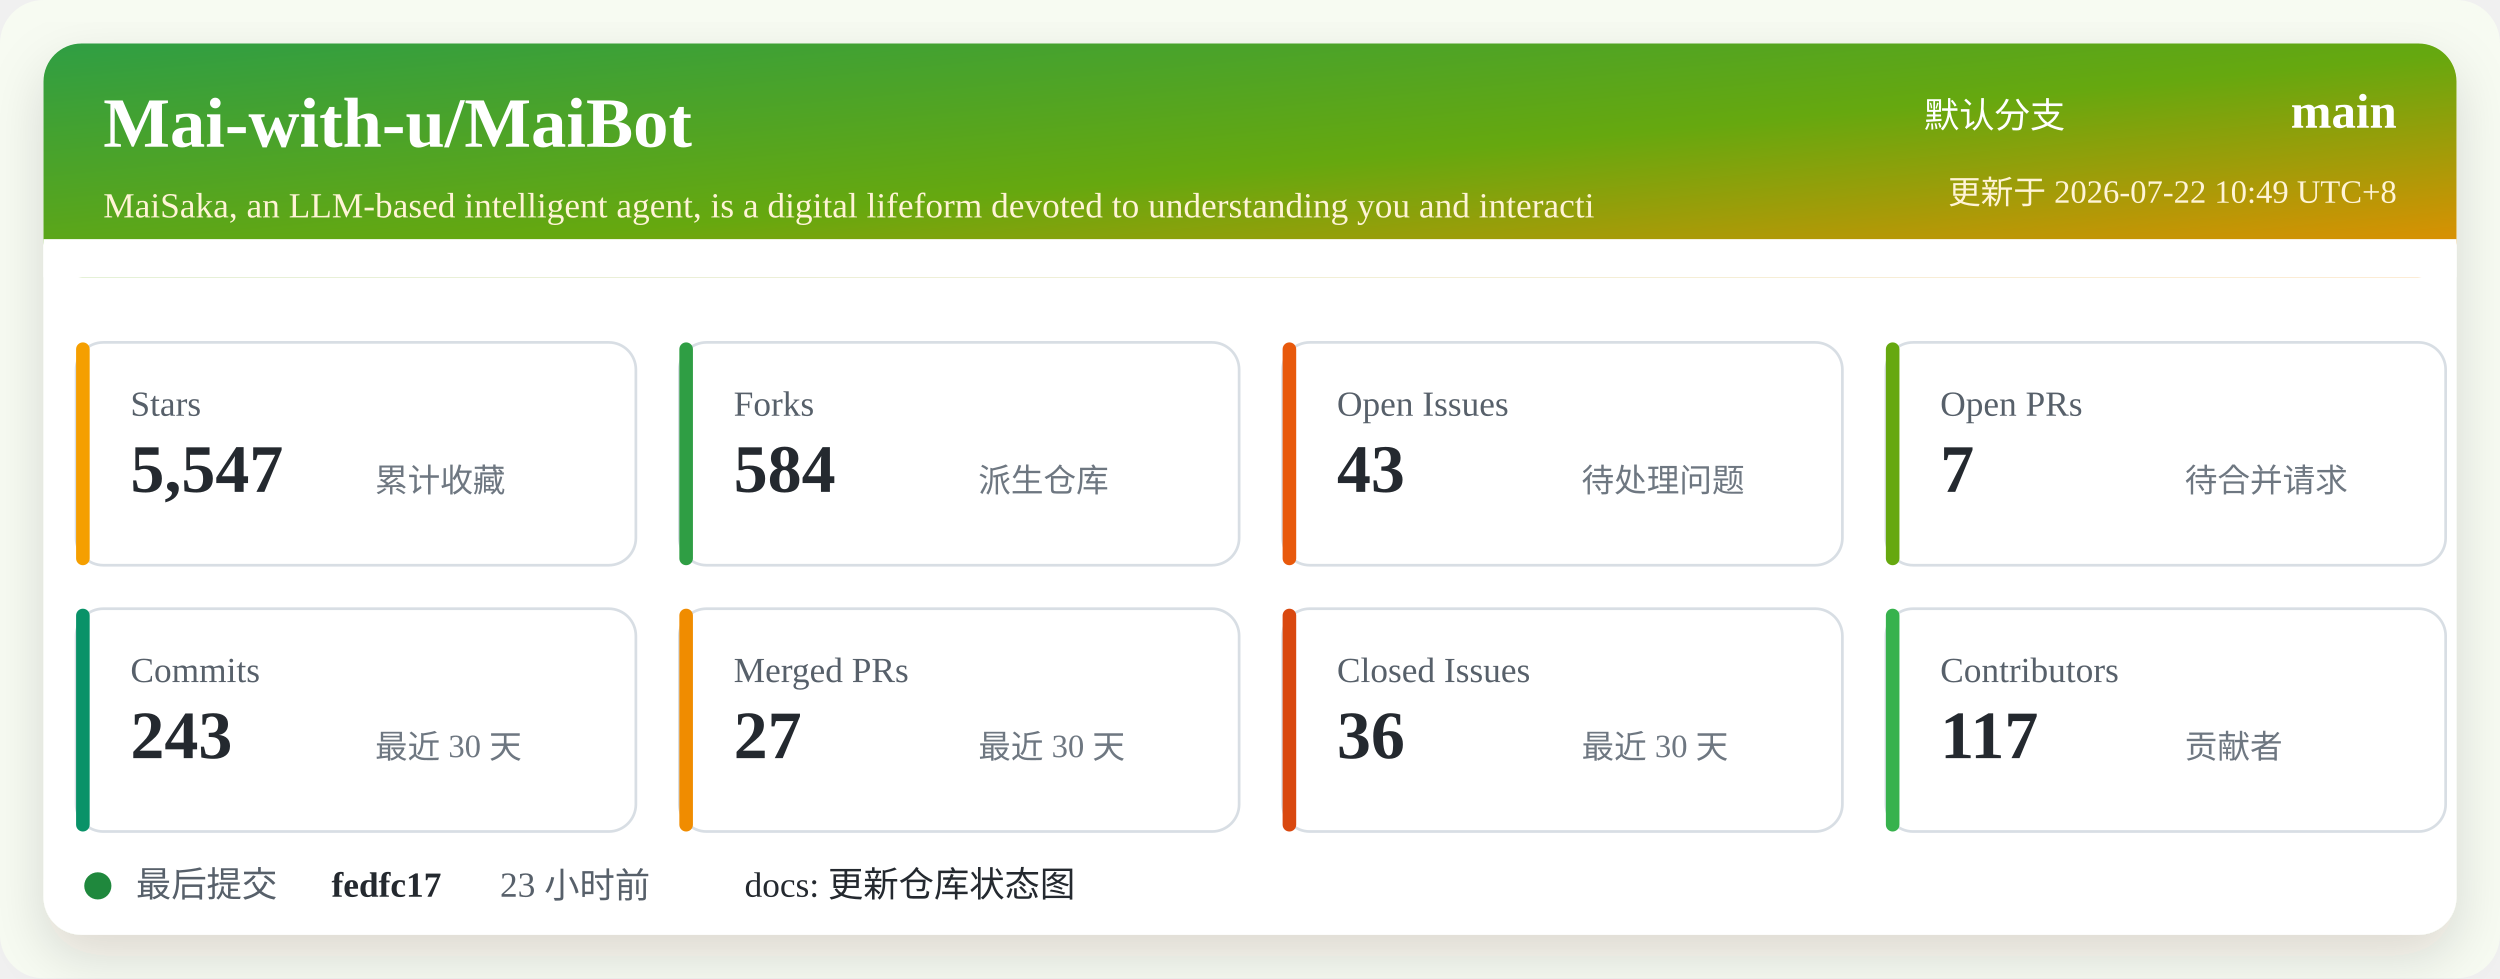
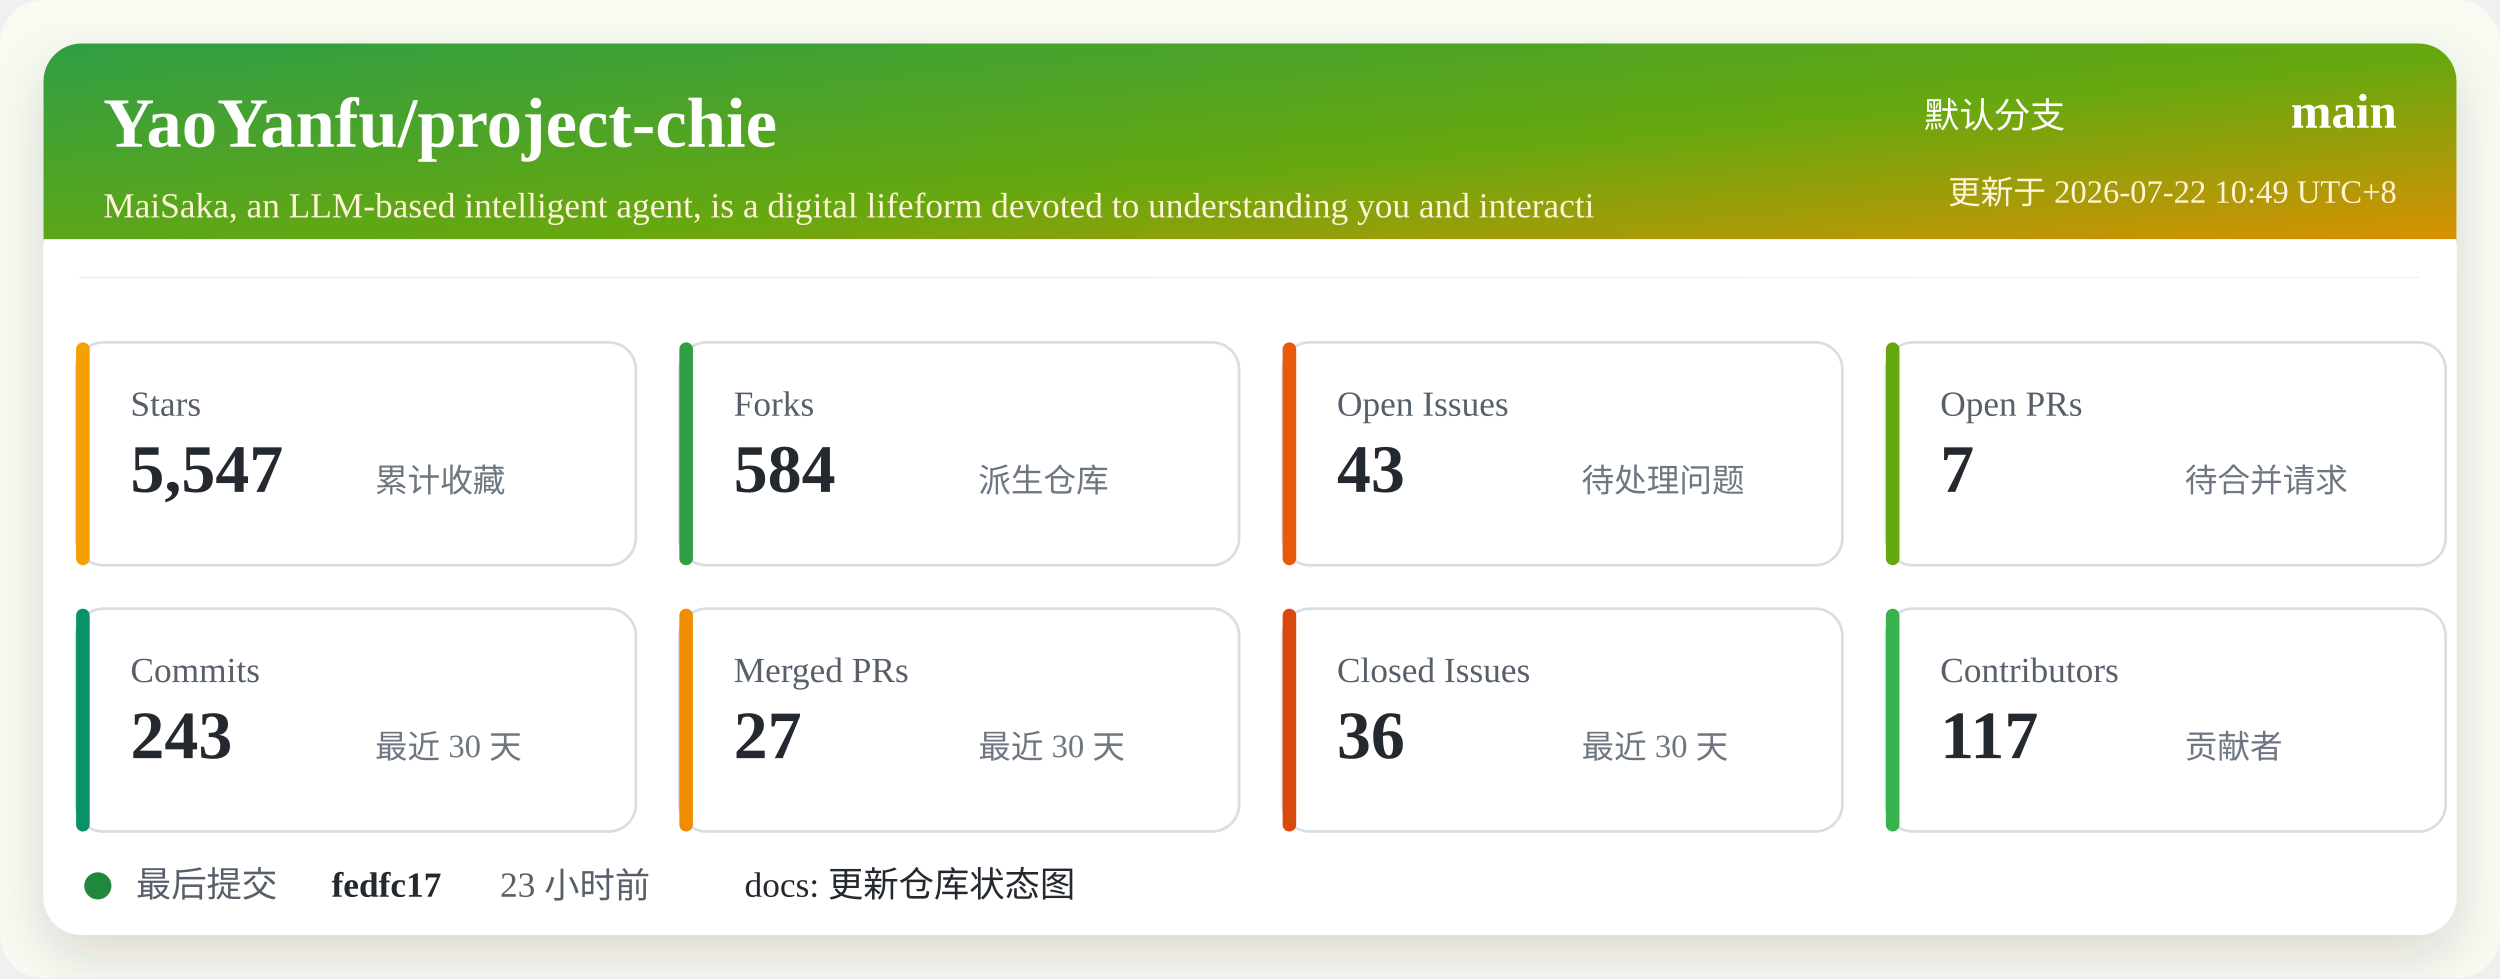
<svg xmlns="http://www.w3.org/2000/svg" width="920" height="360" viewBox="0 0 920 360" role="img" aria-labelledby="title desc">
  <defs>
    <linearGradient id="header" x1="0" x2="1" y1="0" y2="1">
      <stop offset="0%" stop-color="#2f9e44" />
      <stop offset="52%" stop-color="#66a80f" />
      <stop offset="100%" stop-color="#f08c00" />
    </linearGradient>
    <filter id="shadow" x="-5%" y="-5%" width="110%" height="110%">
      <feDropShadow dx="0" dy="8" stdDeviation="10" flood-color="#2b2318" flood-opacity="0.14" />
    </filter>
  </defs>
  <rect width="920" height="360" rx="16" fill="#f7fbf2" />
  <rect x="16" y="16" width="888" height="328" rx="14" fill="#ffffff" filter="url(#shadow)" />
  <rect x="16" y="16" width="888" height="86" rx="14" fill="url(#header)" />
  <path d="M16 88 H904 V102 H16 Z" fill="#ffffff" />
-   <text x="38" y="54" fill="#ffffff" font-size="26" font-weight="700">Mai-with-u/MaiBot</text>
+   <text x="38" y="54" fill="#ffffff" font-size="26" font-weight="700">YaoYanfu/project-chie</text>
  <text x="38" y="80" fill="#fff4d6" font-size="13">MaiSaka, an LLM-based intelligent agent, is a digital lifeform devoted to understanding you and interacti</text>
  <text x="760" y="47" fill="#ffffff" font-size="13" text-anchor="end">默认分支</text>
  <text x="882" y="47" fill="#ffffff" font-size="18" font-weight="700" text-anchor="end">main</text>
  <text x="882" y="75" fill="#fff4d6" font-size="12" text-anchor="end">更新于 2026-07-22 10:49 UTC+8</text>
  <g transform="translate(28 126)">
    <rect width="206" height="82" rx="10" fill="#ffffff" stroke="#d8dee4" />
    <rect x="0" y="0" width="5" height="82" rx="2.5" fill="#f59f00" />
    <text x="20" y="27" fill="#57606a" font-size="13">Stars</text>
    <text x="20" y="55" fill="#24292f" font-size="25" font-weight="700">5,547</text>
    <text x="110" y="55" fill="#6e7781" font-size="12">累计收藏</text>
  </g>
  <g transform="translate(250 126)">
    <rect width="206" height="82" rx="10" fill="#ffffff" stroke="#d8dee4" />
    <rect x="0" y="0" width="5" height="82" rx="2.5" fill="#2f9e44" />
    <text x="20" y="27" fill="#57606a" font-size="13">Forks</text>
    <text x="20" y="55" fill="#24292f" font-size="25" font-weight="700">584</text>
    <text x="110" y="55" fill="#6e7781" font-size="12">派生仓库</text>
  </g>
  <g transform="translate(472 126)">
    <rect width="206" height="82" rx="10" fill="#ffffff" stroke="#d8dee4" />
    <rect x="0" y="0" width="5" height="82" rx="2.5" fill="#e8590c" />
    <text x="20" y="27" fill="#57606a" font-size="13">Open Issues</text>
    <text x="20" y="55" fill="#24292f" font-size="25" font-weight="700">43</text>
    <text x="110" y="55" fill="#6e7781" font-size="12">待处理问题</text>
  </g>
  <g transform="translate(694 126)">
    <rect width="206" height="82" rx="10" fill="#ffffff" stroke="#d8dee4" />
    <rect x="0" y="0" width="5" height="82" rx="2.5" fill="#66a80f" />
    <text x="20" y="27" fill="#57606a" font-size="13">Open PRs</text>
    <text x="20" y="55" fill="#24292f" font-size="25" font-weight="700">7</text>
    <text x="110" y="55" fill="#6e7781" font-size="12">待合并请求</text>
  </g>
  <g transform="translate(28 224)">
    <rect width="206" height="82" rx="10" fill="#ffffff" stroke="#d8dee4" />
    <rect x="0" y="0" width="5" height="82" rx="2.5" fill="#099268" />
    <text x="20" y="27" fill="#57606a" font-size="13">Commits</text>
    <text x="20" y="55" fill="#24292f" font-size="25" font-weight="700">243</text>
    <text x="110" y="55" fill="#6e7781" font-size="12">最近 30 天</text>
  </g>
  <g transform="translate(250 224)">
    <rect width="206" height="82" rx="10" fill="#ffffff" stroke="#d8dee4" />
    <rect x="0" y="0" width="5" height="82" rx="2.5" fill="#f08c00" />
    <text x="20" y="27" fill="#57606a" font-size="13">Merged PRs</text>
    <text x="20" y="55" fill="#24292f" font-size="25" font-weight="700">27</text>
    <text x="110" y="55" fill="#6e7781" font-size="12">最近 30 天</text>
  </g>
  <g transform="translate(472 224)">
    <rect width="206" height="82" rx="10" fill="#ffffff" stroke="#d8dee4" />
    <rect x="0" y="0" width="5" height="82" rx="2.5" fill="#d9480f" />
    <text x="20" y="27" fill="#57606a" font-size="13">Closed Issues</text>
    <text x="20" y="55" fill="#24292f" font-size="25" font-weight="700">36</text>
    <text x="110" y="55" fill="#6e7781" font-size="12">最近 30 天</text>
  </g>
  <g transform="translate(694 224)">
    <rect width="206" height="82" rx="10" fill="#ffffff" stroke="#d8dee4" />
    <rect x="0" y="0" width="5" height="82" rx="2.5" fill="#37b24d" />
    <text x="20" y="27" fill="#57606a" font-size="13">Contributors</text>
    <text x="20" y="55" fill="#24292f" font-size="25" font-weight="700">117</text>
    <text x="110" y="55" fill="#6e7781" font-size="12">贡献者</text>
  </g>
  <g transform="translate(28 318)">
    <circle cx="8" cy="8" r="5" fill="#1f883d" />
    <text x="22" y="12" fill="#57606a" font-size="13">最后提交</text>
    <text x="94" y="12" fill="#24292f" font-size="13" font-weight="700">fedfc17</text>
    <text x="156" y="12" fill="#57606a" font-size="13">23 小时前</text>
    <text x="246" y="12" fill="#24292f" font-size="13">docs: 更新仓库状态图</text>
  </g>
</svg>
